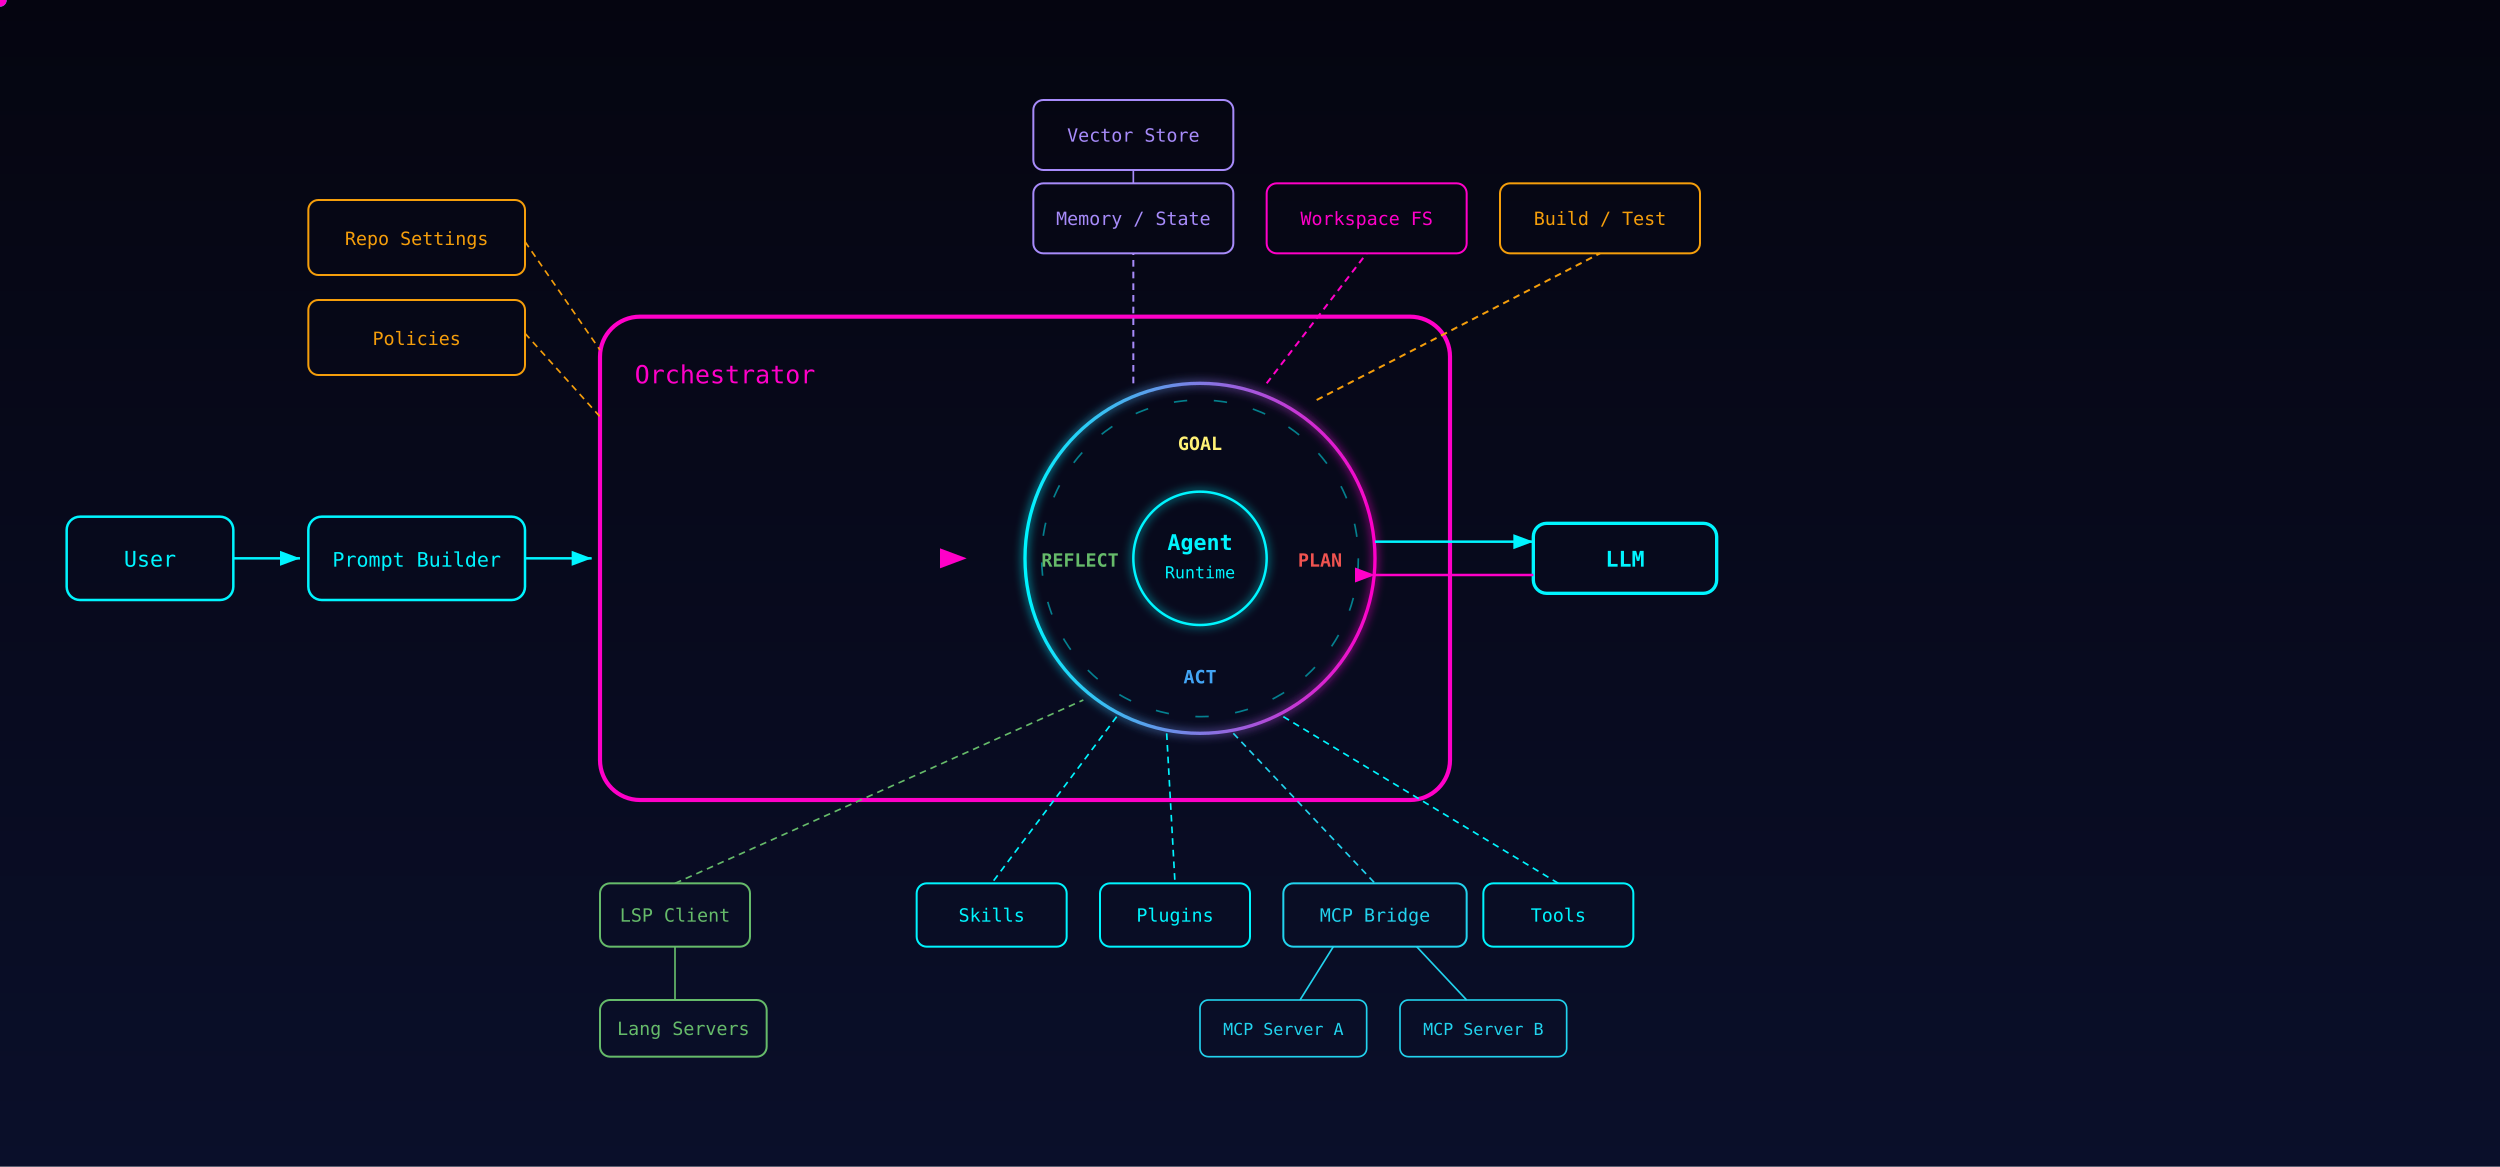
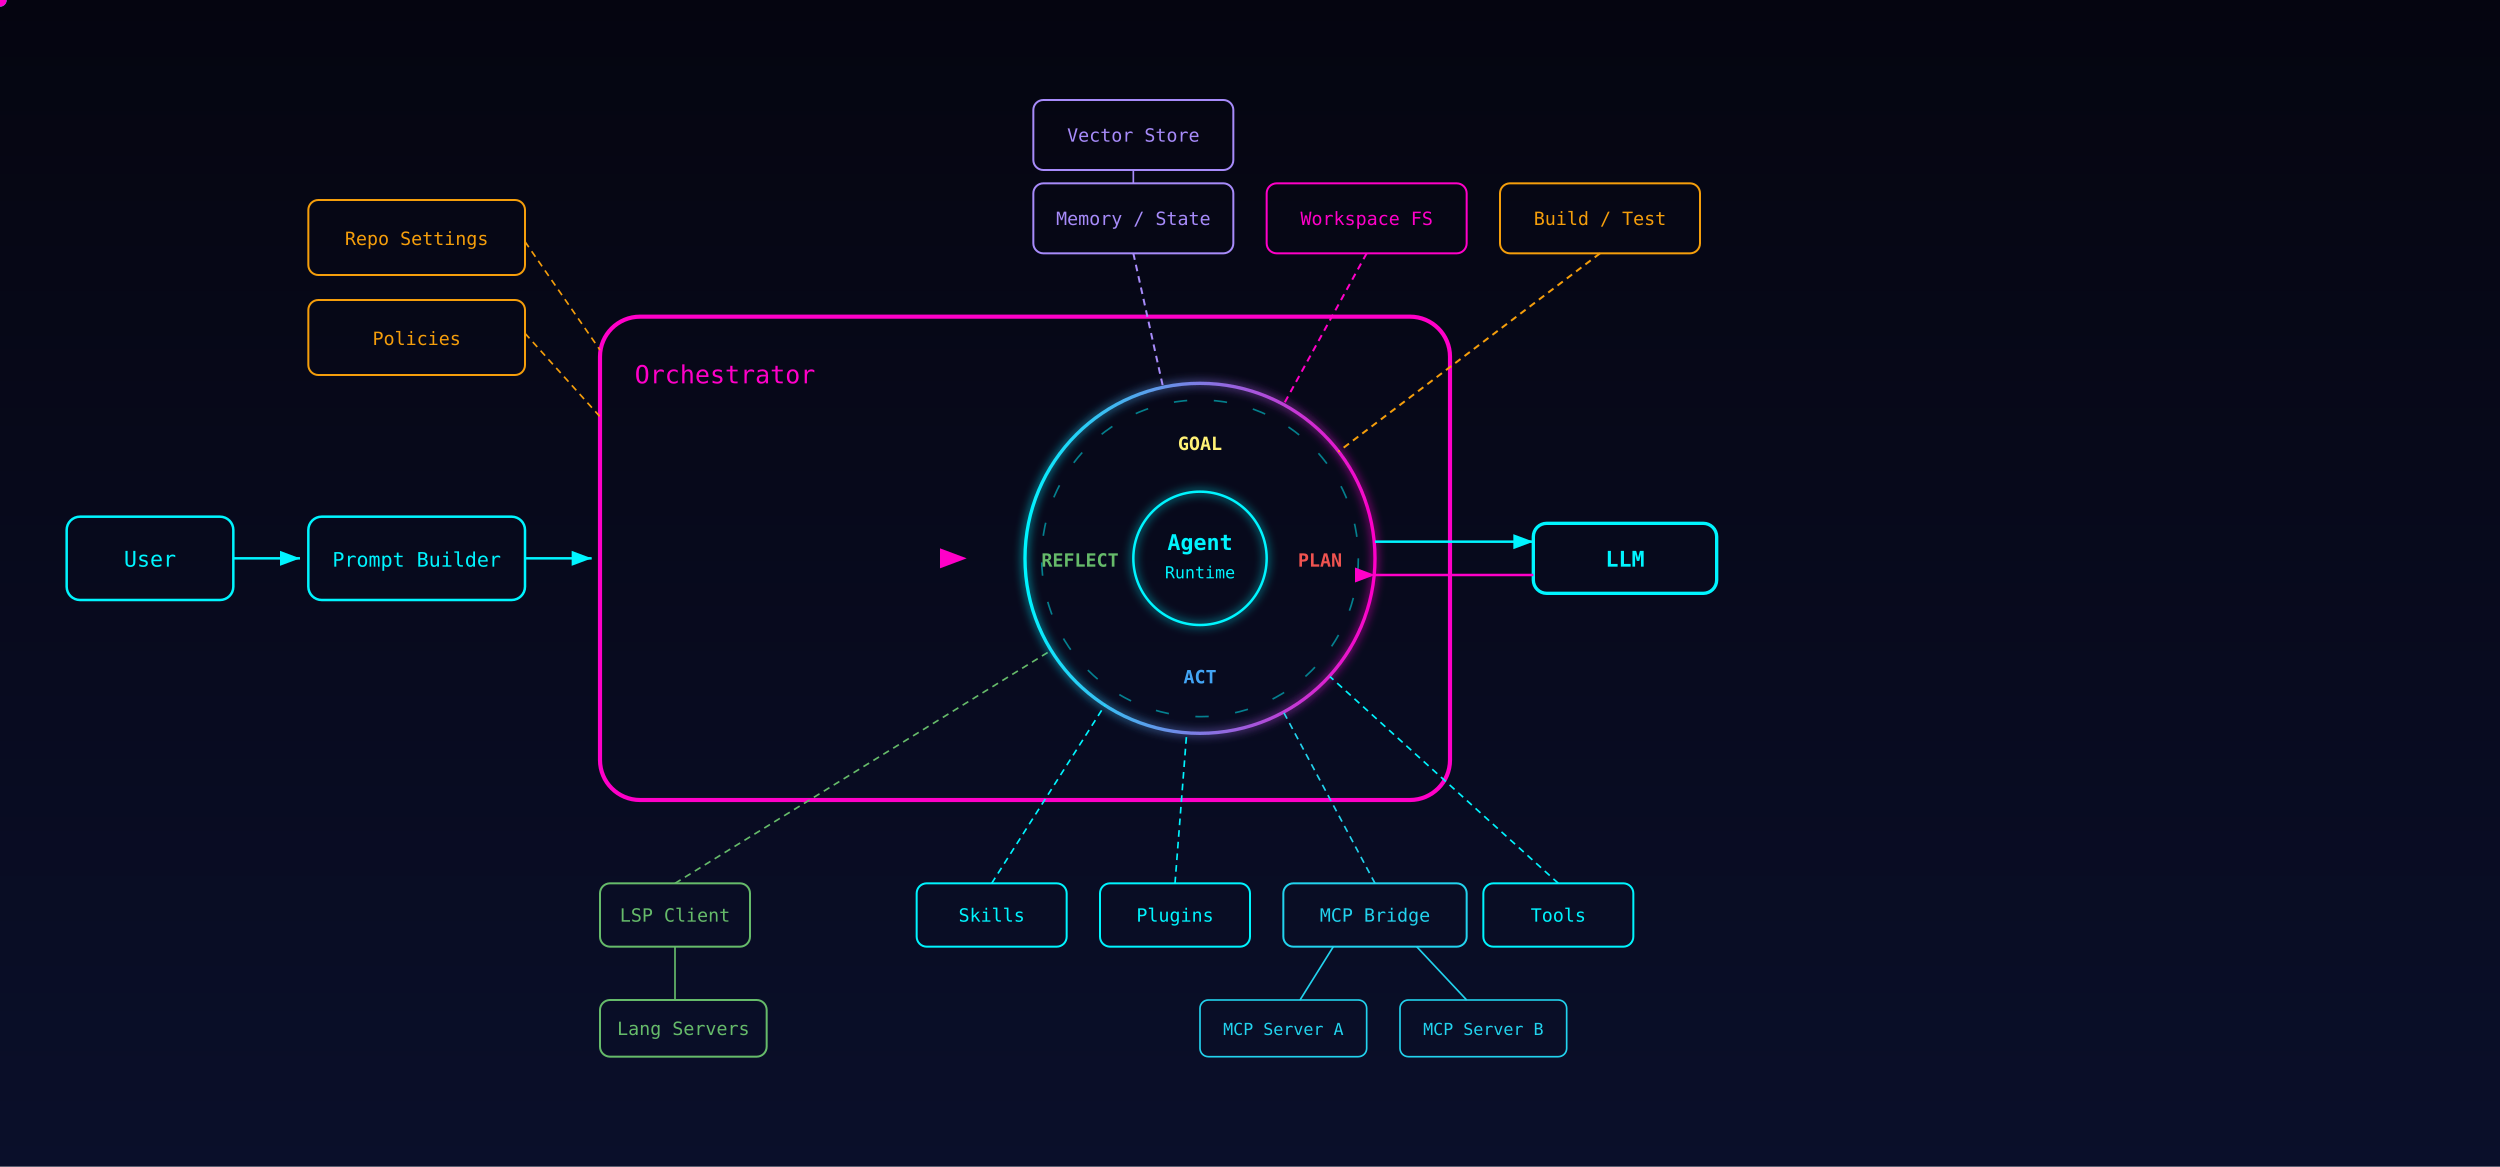
<svg xmlns="http://www.w3.org/2000/svg" width="1500" height="700" viewBox="0 0 1500 700">
  <defs>
    <linearGradient id="bg" x1="0" y1="0" x2="0" y2="1">
      <stop offset="0%" stop-color="#050510" />
      <stop offset="100%" stop-color="#0a0f2a" />
    </linearGradient>
    <filter id="glow">
      <feGaussianBlur stdDeviation="3" result="b" />
      <feMerge>
        <feMergeNode in="b" />
        <feMergeNode in="SourceGraphic" />
      </feMerge>
    </filter>
    <linearGradient id="flow" x1="0" x2="1">
      <stop offset="0%" stop-color="#00f5ff" />
      <stop offset="100%" stop-color="#ff00c8" />
    </linearGradient>
    <linearGradient id="flowBack" x1="1" x2="0">
      <stop offset="0%" stop-color="#00f5ff" />
      <stop offset="100%" stop-color="#ff00c8" />
    </linearGradient>
  </defs>
  <rect width="100%" height="100%" fill="url(#bg)" />
  <rect x="40" y="310" width="100" height="50" rx="8" stroke="#00f5ff" fill="none" stroke-width="1.5" />
  <text x="90" y="340" fill="#00f5ff" text-anchor="middle" font-family="monospace" font-size="13">User</text>
  <line x1="140" y1="335" x2="180" y2="335" stroke="#00f5ff" stroke-width="1.5" marker-end="url(#arrowCyan)" />
  <rect x="185" y="310" width="130" height="50" rx="8" stroke="#00f5ff" fill="none" stroke-width="1.5" />
  <text x="250" y="340" fill="#00f5ff" text-anchor="middle" font-family="monospace" font-size="12">Prompt Builder</text>
  <line x1="315" y1="335" x2="355" y2="335" stroke="#00f5ff" stroke-width="1.5" marker-end="url(#arrowCyan)" />
  <rect x="360" y="190" width="510" height="290" rx="24" stroke="#ff00c8" fill="none" stroke-width="2.5" />
  <text x="435" y="230" fill="#ff00c8" text-anchor="middle" font-family="monospace" font-size="15">Orchestrator</text>
  <rect x="185" y="120" width="130" height="45" rx="6" stroke="#f59e0b" fill="none" stroke-width="1.2" />
  <text x="250" y="147" fill="#f59e0b" text-anchor="middle" font-family="monospace" font-size="11">Repo Settings</text>
  <rect x="185" y="180" width="130" height="45" rx="6" stroke="#f59e0b" fill="none" stroke-width="1.2" />
  <text x="250" y="207" fill="#f59e0b" text-anchor="middle" font-family="monospace" font-size="11">Policies</text>
  <line x1="315" y1="145" x2="360" y2="210" stroke="#f59e0b" stroke-width="1" stroke-dasharray="4 3" />
  <line x1="315" y1="200" x2="360" y2="250" stroke="#f59e0b" stroke-width="1" stroke-dasharray="4 3" />
  <rect x="360" y="530" width="90" height="38" rx="6" stroke="#66BB6A" fill="none" stroke-width="1.2" />
  <text x="405" y="553" fill="#66BB6A" text-anchor="middle" font-family="monospace" font-size="11">LSP Client</text>
  <rect x="360" y="600" width="100" height="34" rx="6" stroke="#66BB6A" fill="none" stroke-width="1.2" />
  <text x="410" y="621" fill="#66BB6A" text-anchor="middle" font-family="monospace" font-size="11">Lang Servers</text>
-   <line x1="405" y1="530" x2="650" y2="420" stroke="#66BB6A" stroke-width="1" stroke-dasharray="4 3" />
+   <line x1="405" y1="530" x2="631" y2="390" stroke="#66BB6A" stroke-width="1" stroke-dasharray="4 3" />
  <line x1="405" y1="568" x2="405" y2="600" stroke="#66BB6A" stroke-width="1" />
  <line x1="510" y1="335" x2="580" y2="335" stroke="url(#flow)" stroke-width="2" marker-end="url(#arrowPink)" />
  <g transform="translate(720,335)">
    <circle r="105" stroke="url(#flow)" stroke-width="2" fill="none" filter="url(#glow)" />
    <circle r="95" stroke="#00f5ff" stroke-dasharray="8 16" fill="none" opacity="0.5">
      <animateTransform attributeName="transform" type="rotate" from="0" to="360" dur="10s" repeatCount="indefinite" />
    </circle>
    <text x="0" y="-65" text-anchor="middle" fill="#FFF176" font-family="monospace" font-size="11" font-weight="bold">GOAL</text>
    <text x="72" y="5" text-anchor="middle" fill="#EF5350" font-family="monospace" font-size="11" font-weight="bold">PLAN</text>
    <text x="0" y="75" text-anchor="middle" fill="#42A5F5" font-family="monospace" font-size="11" font-weight="bold">ACT</text>
    <text x="-72" y="5" text-anchor="middle" fill="#66BB6A" font-family="monospace" font-size="11" font-weight="bold">REFLECT</text>
    <circle r="40" stroke="#00f5ff" fill="none" stroke-width="1.5" filter="url(#glow)">
      <animate attributeName="r" values="40;44;40" dur="2.5s" repeatCount="indefinite" />
    </circle>
    <text text-anchor="middle" y="-5" fill="#00f5ff" font-family="monospace" font-size="13" font-weight="bold">Agent</text>
    <text text-anchor="middle" y="12" fill="#00f5ff" font-family="monospace" font-size="10">Runtime</text>
  </g>
  <rect x="620" y="110" width="120" height="42" rx="6" stroke="#a78bfa" fill="none" stroke-width="1.2" />
  <text x="680" y="135" fill="#a78bfa" text-anchor="middle" font-family="monospace" font-size="11">Memory / State</text>
  <rect x="620" y="60" width="120" height="42" rx="6" stroke="#a78bfa" fill="none" stroke-width="1.2" />
  <text x="680" y="85" fill="#a78bfa" text-anchor="middle" font-family="monospace" font-size="11">Vector Store</text>
-   <line x1="680" y1="230" x2="680" y2="152" stroke="#a78bfa" stroke-width="1.2" stroke-dasharray="4 3" />
+   <line x1="680" y1="152" x2="698" y2="233" stroke="#a78bfa" stroke-width="1.2" stroke-dasharray="4 3" />
  <line x1="680" y1="110" x2="680" y2="102" stroke="#a78bfa" stroke-width="1" />
  <rect x="760" y="110" width="120" height="42" rx="6" stroke="#ff00c8" fill="none" stroke-width="1.2" />
  <text x="820" y="135" fill="#ff00c8" text-anchor="middle" font-family="monospace" font-size="11">Workspace FS</text>
-   <line x1="760" y1="230" x2="820" y2="152" stroke="#ff00c8" stroke-width="1.2" stroke-dasharray="4 3" />
+   <line x1="820" y1="152" x2="770" y2="243" stroke="#ff00c8" stroke-width="1.2" stroke-dasharray="4 3" />
  <rect x="900" y="110" width="120" height="42" rx="6" stroke="#f59e0b" fill="none" stroke-width="1.2" />
  <text x="960" y="135" fill="#f59e0b" text-anchor="middle" font-family="monospace" font-size="11">Build / Test</text>
-   <line x1="790" y1="240" x2="960" y2="152" stroke="#f59e0b" stroke-width="1.2" stroke-dasharray="4 3" />
+   <line x1="960" y1="152" x2="803" y2="271" stroke="#f59e0b" stroke-width="1.2" stroke-dasharray="4 3" />
  <rect x="920" y="314" width="110" height="42" rx="8" stroke="#00f5ff" fill="none" stroke-width="2" />
  <text x="975" y="340" fill="#00f5ff" text-anchor="middle" font-family="monospace" font-size="13" font-weight="bold">LLM</text>
  <line x1="825" y1="325" x2="920" y2="325" stroke="#00f5ff" stroke-width="1.5" marker-end="url(#arrowCyan)" />
  <line x1="920" y1="345" x2="825" y2="345" stroke="#ff00c8" stroke-width="1.5" marker-end="url(#arrowPink2)" />
  <rect x="550" y="530" width="90" height="38" rx="6" stroke="#00f5ff" fill="none" stroke-width="1.2" />
  <text x="595" y="553" fill="#00f5ff" text-anchor="middle" font-family="monospace" font-size="11">Skills</text>
  <rect x="660" y="530" width="90" height="38" rx="6" stroke="#00f5ff" fill="none" stroke-width="1.2" />
  <text x="705" y="553" fill="#00f5ff" text-anchor="middle" font-family="monospace" font-size="11">Plugins</text>
  <rect x="770" y="530" width="110" height="38" rx="6" stroke="#22d3ee" fill="none" stroke-width="1.2" />
  <text x="825" y="553" fill="#22d3ee" text-anchor="middle" font-family="monospace" font-size="11">MCP Bridge</text>
  <rect x="890" y="530" width="90" height="38" rx="6" stroke="#00f5ff" fill="none" stroke-width="1.2" />
  <text x="935" y="553" fill="#00f5ff" text-anchor="middle" font-family="monospace" font-size="11">Tools</text>
  <rect x="720" y="600" width="100" height="34" rx="5" stroke="#22d3ee" fill="none" stroke-width="1" />
  <text x="770" y="621" fill="#22d3ee" text-anchor="middle" font-family="monospace" font-size="10">MCP Server A</text>
  <rect x="840" y="600" width="100" height="34" rx="5" stroke="#22d3ee" fill="none" stroke-width="1" />
  <text x="890" y="621" fill="#22d3ee" text-anchor="middle" font-family="monospace" font-size="10">MCP Server B</text>
-   <line x1="670" y1="430" x2="595" y2="530" stroke="#00f5ff" stroke-width="1" stroke-dasharray="4 3" />
-   <line x1="700" y1="440" x2="705" y2="530" stroke="#00f5ff" stroke-width="1" stroke-dasharray="4 3" />
-   <line x1="740" y1="440" x2="825" y2="530" stroke="#22d3ee" stroke-width="1" stroke-dasharray="4 3" />
-   <line x1="770" y1="430" x2="935" y2="530" stroke="#00f5ff" stroke-width="1" stroke-dasharray="4 3" />
+   <line x1="595" y1="530" x2="663" y2="423" stroke="#00f5ff" stroke-width="1" stroke-dasharray="4 3" />
+   <line x1="705" y1="530" x2="712" y2="440" stroke="#00f5ff" stroke-width="1" stroke-dasharray="4 3" />
+   <line x1="825" y1="530" x2="770" y2="427" stroke="#22d3ee" stroke-width="1" stroke-dasharray="4 3" />
+   <line x1="935" y1="530" x2="798" y2="406" stroke="#00f5ff" stroke-width="1" stroke-dasharray="4 3" />
  <line x1="800" y1="568" x2="780" y2="600" stroke="#22d3ee" stroke-width="1" />
  <line x1="850" y1="568" x2="880" y2="600" stroke="#22d3ee" stroke-width="1" />
  <path id="mainFlow" d="M90,335 L185,335 L360,335 L580,335 L720,335" fill="none" stroke="none" />
  <circle r="4" fill="#00f5ff">
    <animateMotion dur="3s" repeatCount="indefinite">
      <mpath href="#mainFlow" />
    </animateMotion>
  </circle>
  <path id="loopPath" d="M720,230 A105,105 0 1 1 719,230" fill="none" stroke="none" />
  <circle r="4" fill="#ff00c8">
    <animateMotion dur="4s" repeatCount="indefinite">
      <mpath href="#loopPath" />
    </animateMotion>
  </circle>
  <defs>
    <marker id="arrowCyan" markerWidth="8" markerHeight="6" refX="8" refY="3" orient="auto">
      <polygon points="0,0 8,3 0,6" fill="#00f5ff" />
    </marker>
    <marker id="arrowPink" markerWidth="8" markerHeight="6" refX="8" refY="3" orient="auto">
      <polygon points="0,0 8,3 0,6" fill="#ff00c8" />
    </marker>
    <marker id="arrowPink2" markerWidth="8" markerHeight="6" refX="0" refY="3" orient="auto">
      <polygon points="8,0 0,3 8,6" fill="#ff00c8" />
    </marker>
  </defs>
</svg>
